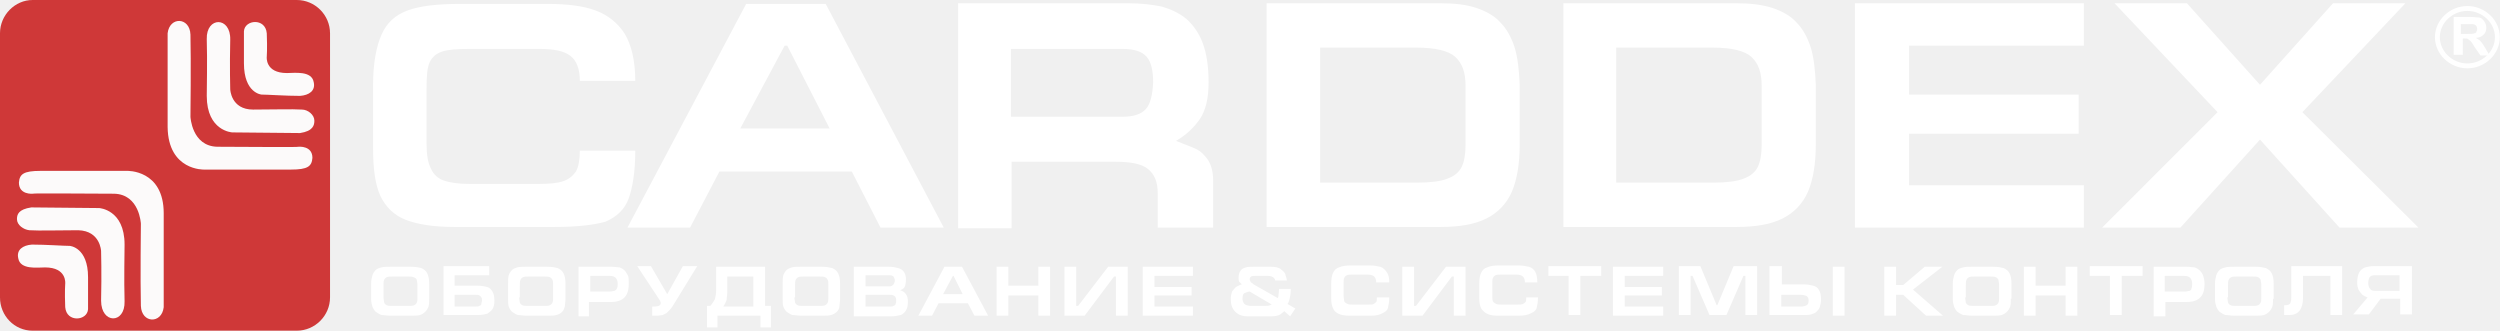
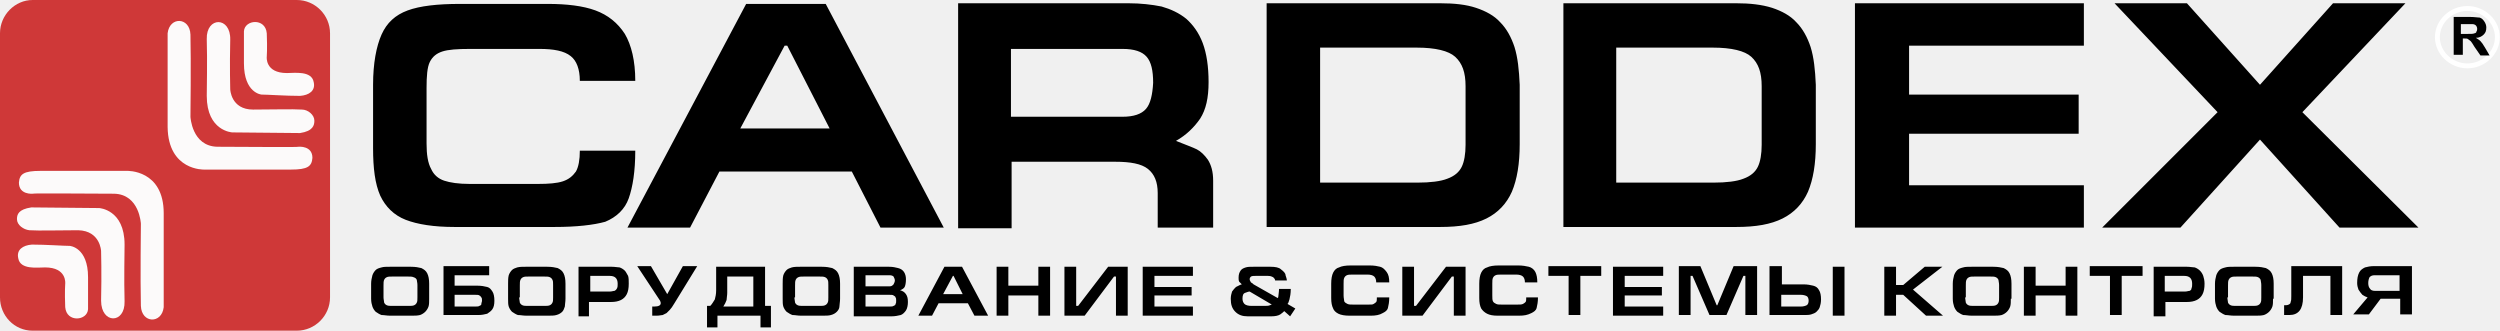
<svg xmlns="http://www.w3.org/2000/svg" version="1.1" id="Слой_1" x="0px" y="0px" viewBox="0 0 383.3 50.6" style="enable-background:new 0 0 383.3 50.6;" xml:space="preserve">
  <style type="text/css">
	.st0{fill:none;stroke:#FFFFFF;stroke-width:0.75;}
- 	.st1{fill:#FFFFFF;}
+ 	.st1{fill:#000000;}
	.st2{fill-rule:evenodd;clip-rule:evenodd;fill:#CE3333;fill-opacity:0.969;}
	.st3{fill-rule:evenodd;clip-rule:evenodd;fill:#FCFAFA;}
</style>
  <g id="Слой_x0020_1">
    <g id="_461865392">
      <path class="st0" d="M378.3,1.3c2.5,0,4.6,2,4.6,4.4s-2.1,4.4-4.6,4.4c-2.5,0-4.6-2-4.6-4.4S375.8,1.3,378.3,1.3z" />
      <g>
        <path class="st1" d="M85,34.8H69.7c-3.2,0-5.7-0.4-7.5-1.1c-1.8-0.7-3.1-2-3.9-3.7c-0.8-1.8-1.1-4.2-1.1-7.3V13     c0-3.3,0.5-5.9,1.3-7.7c0.8-1.8,2.1-3,4-3.7c1.9-0.7,4.6-1,8-1H84c2.9,0,5.4,0.3,7.3,1s3.4,1.9,4.5,3.6c1,1.7,1.6,4.1,1.6,7.2     h-8.5c0-1.8-0.5-3.1-1.4-3.8c-1-0.8-2.6-1.1-4.8-1.1H72.1c-2,0-3.4,0.1-4.3,0.4c-0.9,0.3-1.5,0.8-1.9,1.6c-0.4,0.8-0.5,2.2-0.5,4     v8.5c0,1.7,0.2,3,0.7,3.9c0.4,0.9,1.1,1.5,2,1.8c0.9,0.3,2.2,0.5,3.9,0.5h10.5c1.6,0,2.9-0.1,3.8-0.4c0.9-0.3,1.5-0.8,2-1.5     c0.4-0.7,0.6-1.8,0.6-3.2h8.5c0,3.2-0.4,5.6-1,7.3s-1.9,2.9-3.6,3.6C91,34.5,88.4,34.8,85,34.8z M105.8,34.9h-9.6l18.2-34.3h12.2     l18.1,34.3h-9.7l-4.4-8.6h-20.3L105.8,34.9z M113.5,19.7h13.7L120.7,7h-0.4L113.5,19.7z M155,7.4v10.5h17.1     c1.7,0,2.9-0.4,3.6-1.2c0.7-0.8,1-2.2,1.1-4c0-1.9-0.3-3.2-1-4c-0.7-0.8-1.9-1.2-3.7-1.2H155z M185.7,34.9h-8.2v-5.3     c0-1.7-0.5-2.9-1.5-3.7c-1-0.8-2.7-1.1-5-1.1h-15.9v10.2h-8.2V0.5h26.1c1.9,0,3.6,0.2,5.1,0.5c1.4,0.4,2.7,1,3.8,1.9     c1,0.9,1.9,2.1,2.5,3.7c0.6,1.6,0.9,3.6,0.9,6s-0.4,4.2-1.3,5.6c-0.9,1.3-2.1,2.5-3.7,3.4c1.5,0.6,2.6,1,3.2,1.3     c0.6,0.3,1.2,0.9,1.7,1.6c0.5,0.8,0.8,1.8,0.8,3.2V34.9z M202.5,28h14.8c2,0,3.6-0.2,4.6-0.6c1.1-0.4,1.8-1,2.2-1.8     c0.4-0.8,0.6-2,0.6-3.4v-9c0-2.1-0.5-3.5-1.6-4.5c-1-0.9-3-1.4-5.9-1.4h-14.8V28z M194.3,0.5h26.5c2.2,0,4,0.2,5.5,0.7     c1.5,0.5,2.8,1.2,3.7,2.2c1,1,1.7,2.3,2.2,3.8c0.5,1.6,0.7,3.5,0.8,5.8v9.1c0,3-0.4,5.4-1.2,7.3c-0.8,1.8-2.1,3.2-3.9,4.1     c-1.8,0.9-4.1,1.3-7.1,1.3h-26.6V0.5z M247.9,28h14.8c2,0,3.6-0.2,4.6-0.6c1.1-0.4,1.8-1,2.2-1.8c0.4-0.8,0.6-2,0.6-3.4v-9     c0-2.1-0.5-3.5-1.6-4.5c-1-0.9-3-1.4-5.9-1.4h-14.8V28z M239.7,0.5h26.5c2.1,0,3.9,0.2,5.5,0.7c1.5,0.5,2.8,1.2,3.7,2.2     c1,1,1.7,2.3,2.2,3.8c0.5,1.6,0.7,3.5,0.8,5.8v9.1c0,3-0.4,5.4-1.2,7.3c-0.8,1.8-2.1,3.2-3.9,4.1c-1.8,0.9-4.1,1.3-7.1,1.3h-26.5     V0.5z M284.4,34.9V0.5h35.1V7h-26.8v7.5h26v6h-26v7.9h26.8v6.5H284.4z M335.3,0.5h-11.1L340,17.2l-17.7,17.7h12l12.2-13.5     l12.2,13.5h12.1L353,17.2l15.8-16.7h-11.1L346.5,13L335.3,0.5z" />
        <path class="st1" d="M58.8,45.6c0,0.3,0.1,0.6,0.1,0.8c0.1,0.2,0.2,0.3,0.4,0.4c0.2,0.1,0.5,0.1,0.9,0.1h2.4c0.4,0,0.7,0,0.9-0.1     c0.2-0.1,0.3-0.2,0.4-0.4c0.1-0.2,0.1-0.4,0.1-0.8v-1.9c0-0.4-0.1-0.6-0.1-0.8c-0.1-0.2-0.2-0.3-0.5-0.4     c-0.2-0.1-0.5-0.1-0.9-0.1h-2.3c-0.4,0-0.7,0-0.9,0.1c-0.2,0.1-0.3,0.2-0.4,0.4c-0.1,0.2-0.1,0.5-0.1,0.9V45.6z M65.8,45.8     c0,0.5,0,0.9-0.1,1.2c-0.1,0.3-0.3,0.6-0.5,0.8s-0.5,0.4-0.8,0.5c-0.4,0.1-0.8,0.1-1.3,0.1h-3.3c-0.5,0-0.9-0.1-1.3-0.1     c-0.3-0.1-0.6-0.3-0.9-0.5c-0.2-0.2-0.4-0.5-0.5-0.8c-0.1-0.3-0.2-0.7-0.2-1.2v-2.3c0-0.5,0.1-0.9,0.2-1.3     c0.1-0.3,0.3-0.6,0.5-0.8c0.2-0.2,0.5-0.3,0.9-0.4c0.3-0.1,0.8-0.1,1.3-0.1H63c0.7,0,1.2,0.1,1.6,0.2c0.4,0.2,0.7,0.4,0.9,0.8     c0.2,0.4,0.3,0.9,0.3,1.6V45.8z M67.9,40.8h7.1v1.4h-5.3v1.6h3.5c0.6,0,1.1,0.1,1.5,0.2c0.4,0.1,0.6,0.4,0.8,0.7     c0.2,0.3,0.3,0.8,0.3,1.4c0,0.6-0.1,1-0.3,1.3c-0.2,0.3-0.5,0.5-0.8,0.7c-0.4,0.1-0.8,0.2-1.4,0.2h-5.3V40.8z M69.7,45.2V47h3.1     c0.3,0,0.6,0,0.7-0.1c0.2-0.1,0.3-0.1,0.3-0.3s0.1-0.3,0.1-0.5s0-0.4-0.1-0.5c-0.1-0.1-0.1-0.2-0.3-0.3c-0.1-0.1-0.4-0.1-0.7-0.1     H69.7z M79.6,45.6c0,0.3,0.1,0.6,0.1,0.8c0.1,0.2,0.2,0.3,0.4,0.4c0.2,0.1,0.5,0.1,0.9,0.1h2.4c0.4,0,0.7,0,0.9-0.1     c0.2-0.1,0.3-0.2,0.4-0.4c0.1-0.2,0.1-0.4,0.1-0.8v-1.9c0-0.4,0-0.6-0.1-0.8c-0.1-0.2-0.2-0.3-0.4-0.4c-0.2-0.1-0.5-0.1-0.9-0.1     h-2.3c-0.4,0-0.7,0-0.9,0.1c-0.2,0.1-0.3,0.2-0.4,0.4c-0.1,0.2-0.1,0.5-0.1,0.9V45.6z M86.7,45.8c0,0.5-0.1,0.9-0.1,1.2     c-0.1,0.3-0.2,0.6-0.4,0.8c-0.2,0.2-0.5,0.4-0.9,0.5c-0.3,0.1-0.8,0.1-1.3,0.1h-3.3c-0.5,0-0.9-0.1-1.3-0.1     c-0.3-0.1-0.6-0.3-0.9-0.5c-0.2-0.2-0.4-0.5-0.5-0.8c-0.1-0.3-0.1-0.7-0.1-1.2v-2.3c0-0.5,0-0.9,0.1-1.3c0.1-0.3,0.3-0.6,0.5-0.8     c0.2-0.2,0.5-0.3,0.8-0.4c0.4-0.1,0.8-0.1,1.3-0.1h3.3c0.7,0,1.2,0.1,1.6,0.2c0.4,0.2,0.7,0.4,0.9,0.8c0.2,0.4,0.3,0.9,0.3,1.6     V45.8z M88.7,48.4v-7.5h5.1c0.5,0,0.9,0.1,1.2,0.1c0.3,0.1,0.6,0.3,0.8,0.5c0.2,0.2,0.3,0.5,0.5,0.8c0.1,0.3,0.1,0.7,0.1,1.2     c0,0.7-0.1,1.2-0.3,1.6c-0.2,0.4-0.5,0.7-0.9,0.9c-0.4,0.2-0.9,0.3-1.5,0.3h-3.4v2.2H88.7z M90.5,44.7h3c0.3,0,0.5-0.1,0.7-0.1     c0.2-0.1,0.3-0.2,0.4-0.4s0.1-0.4,0.1-0.7c0-0.4-0.1-0.7-0.3-0.9c-0.2-0.2-0.5-0.3-0.9-0.3h-3V44.7z M104.7,40.8h2.2l-3.5,5.7     c-0.3,0.5-0.5,0.8-0.7,1c-0.2,0.2-0.4,0.4-0.5,0.5c-0.2,0.1-0.4,0.2-0.6,0.3c-0.2,0-0.5,0.1-0.9,0.1h-0.7V47h0.3     c0.7,0,1-0.2,1-0.5c0-0.1,0-0.2-0.1-0.4l-3.5-5.3h2.1l2.5,4.3L104.7,40.8z M108.9,46.9c0.3-0.3,0.5-0.7,0.7-1     c0.1-0.4,0.2-0.8,0.2-1.4v-3.6h1.1h4.6h1.8v6h0.9v3.3h-1.6v-1.8H110v1.8h-1.6v-3.3H108.9z M115.5,46.9v-4.5h-4v2.5     c0,0.4-0.1,0.8-0.1,1.1c-0.1,0.3-0.3,0.7-0.5,1H115.5z M121.8,45.6c0,0.3,0.1,0.6,0.1,0.8c0.1,0.2,0.2,0.3,0.4,0.4     c0.2,0.1,0.5,0.1,0.9,0.1h2.4c0.4,0,0.7,0,0.9-0.1c0.2-0.1,0.3-0.2,0.4-0.4s0.1-0.4,0.1-0.8v-1.9c0-0.4,0-0.6-0.1-0.8     c-0.1-0.2-0.2-0.3-0.4-0.4c-0.2-0.1-0.5-0.1-0.9-0.1h-2.3c-0.4,0-0.7,0-0.9,0.1c-0.2,0.1-0.3,0.2-0.4,0.4     c-0.1,0.2-0.1,0.5-0.1,0.9V45.6z M128.8,45.8c0,0.5-0.1,0.9-0.1,1.2s-0.2,0.6-0.4,0.8c-0.2,0.2-0.5,0.4-0.9,0.5     c-0.3,0.1-0.8,0.1-1.3,0.1h-3.3c-0.5,0-0.9-0.1-1.3-0.1c-0.3-0.1-0.6-0.3-0.9-0.5c-0.2-0.2-0.4-0.5-0.5-0.8     c-0.1-0.3-0.1-0.7-0.1-1.2v-2.3c0-0.5,0-0.9,0.1-1.3c0.1-0.3,0.3-0.6,0.5-0.8c0.2-0.2,0.5-0.3,0.8-0.4c0.4-0.1,0.8-0.1,1.3-0.1     h3.3c0.7,0,1.2,0.1,1.6,0.2c0.4,0.2,0.7,0.4,0.9,0.8c0.2,0.4,0.3,0.9,0.3,1.6V45.8z M132.7,42.3v1.6h3.7c0.3,0,0.4-0.1,0.6-0.3     c0.1-0.2,0.2-0.4,0.2-0.6c0-0.2-0.1-0.4-0.2-0.6c-0.1-0.1-0.3-0.2-0.6-0.2H132.7z M130.9,48.4v-7.5h5.4c0.6,0,1,0.1,1.4,0.2     c0.4,0.1,0.7,0.3,0.9,0.6c0.2,0.3,0.3,0.7,0.3,1.1c0,0.6-0.1,1-0.2,1.2c-0.1,0.2-0.4,0.4-0.7,0.5c0.4,0.1,0.7,0.3,0.9,0.6     c0.2,0.3,0.3,0.6,0.3,1.2c0,0.5-0.1,1-0.3,1.3c-0.2,0.3-0.5,0.6-0.8,0.7c-0.4,0.1-0.9,0.2-1.4,0.2H130.9z M132.7,45.2V47h3.6     c0.3,0,0.6,0,0.7-0.1c0.2-0.1,0.3-0.1,0.3-0.3c0.1-0.1,0.1-0.3,0.1-0.5s0-0.4-0.1-0.5c0-0.1-0.1-0.2-0.3-0.3     c-0.1-0.1-0.4-0.1-0.7-0.1H132.7L132.7,45.2z M142.9,48.4h-2.1l4-7.5h2.7l4,7.5h-2.1l-1-1.9h-4.5L142.9,48.4z M144.6,45.1h3     l-1.4-2.8h-0.1L144.6,45.1z M152.8,48.4v-7.5h1.8v2.9h4.6v-2.9h1.8v7.5h-1.8v-3.1h-4.6v3.1H152.8z M172.9,48.4v-7.5h-3l-4.6,6     H165v-6h-1.8v7.5h3.1l4.5-6h0.3v6H172.9z M175.2,48.4v-7.5h7.7v1.4H177v1.7h5.7v1.3H177V47h5.9v1.4H175.2z M210.2,48.4h-3.3     c-0.7,0-1.3-0.1-1.7-0.3s-0.7-0.5-0.8-0.8c-0.2-0.4-0.3-0.9-0.3-1.6v-2.2c0-0.7,0.1-1.3,0.3-1.7c0.2-0.4,0.5-0.7,0.9-0.8     c0.4-0.2,1-0.3,1.8-0.3h2.9c0.7,0,1.2,0.1,1.6,0.2c0.4,0.1,0.7,0.4,1,0.8c0.3,0.4,0.4,0.9,0.4,1.6H211c0-0.4-0.1-0.7-0.3-0.9     c-0.2-0.2-0.6-0.3-1-0.3h-2.3c-0.4,0-0.7,0-0.9,0.1s-0.3,0.2-0.4,0.4c-0.1,0.2-0.1,0.5-0.1,0.9v1.8c0,0.4,0.1,0.7,0.1,0.9     c0.1,0.2,0.3,0.3,0.5,0.4c0.2,0.1,0.5,0.1,0.9,0.1h2.3c0.4,0,0.7,0,0.8-0.1c0.2-0.1,0.3-0.2,0.4-0.3c0.1-0.1,0.1-0.4,0.1-0.7h1.9     c0,0.7-0.1,1.2-0.2,1.6c-0.1,0.4-0.4,0.6-0.8,0.8C211.5,48.3,210.9,48.4,210.2,48.4z M224.7,48.4v-7.5h-3l-4.6,6h-0.3v-6H215v7.5     h3.1l4.5-6h0.3v6H224.7z M232.9,48.4h-3.3c-0.7,0-1.2-0.1-1.6-0.3s-0.7-0.5-0.9-0.8c-0.2-0.4-0.3-0.9-0.3-1.6v-2.2     c0-0.7,0.1-1.3,0.3-1.7c0.2-0.4,0.5-0.7,0.9-0.8c0.4-0.2,1-0.3,1.8-0.3h3c0.6,0,1.2,0.1,1.6,0.2s0.8,0.4,1,0.8     c0.2,0.4,0.3,0.9,0.3,1.6h-1.9c0-0.4-0.1-0.7-0.3-0.9s-0.6-0.3-1-0.3h-2.3c-0.4,0-0.7,0-0.9,0.1s-0.3,0.2-0.4,0.4     c-0.1,0.2-0.1,0.5-0.1,0.9v1.8c0,0.4,0,0.7,0.1,0.9c0.1,0.2,0.3,0.3,0.5,0.4c0.2,0.1,0.5,0.1,0.9,0.1h2.3c0.4,0,0.7,0,0.9-0.1     s0.3-0.2,0.4-0.3c0.1-0.1,0.1-0.4,0.1-0.7h1.8c0,0.7-0.1,1.2-0.2,1.6c-0.1,0.4-0.4,0.6-0.8,0.8C234.2,48.3,233.7,48.4,232.9,48.4     z M237.4,40.8h8.1v1.5h-3.2v6h-1.8v-6h-3.1V40.8z M247.3,48.4v-7.5h7.7v1.4h-5.9v1.7h5.7v1.3h-5.7V47h5.9v1.4H247.3z M269.1,40.8     h-3.3l-2.5,6h-0.1l-2.5-6h-3.3v7.5h1.8v-6h0.3l2.6,6h2.6l2.6-6h0.3v6h1.8V40.8z M271.3,40.8v7.5h5.2c0.5,0,0.9,0,1.2-0.1     c0.3-0.1,0.6-0.2,0.8-0.4c0.2-0.2,0.4-0.4,0.5-0.7c0.1-0.3,0.2-0.7,0.2-1.2c0-0.6-0.1-1.1-0.3-1.4c-0.2-0.4-0.5-0.6-0.9-0.7     c-0.4-0.1-0.9-0.2-1.5-0.2h-3.3v-2.8H271.3z M273.1,45.2h3c0.4,0,0.7,0.1,0.9,0.2c0.2,0.1,0.3,0.4,0.3,0.7s-0.1,0.6-0.3,0.7     c-0.2,0.1-0.5,0.2-0.9,0.2h-3V45.2z M282.8,48.4h-1.8v-7.5h1.8V48.4z M288.9,48.4v-7.5h1.8v2.8h1.1l3.3-2.8h2.7l-4.5,3.5l4.6,4     h-2.6l-3.5-3.2h-1.1v3.2H288.9z M301.3,45.6c0,0.3,0.1,0.6,0.1,0.8c0.1,0.2,0.2,0.3,0.4,0.4c0.2,0.1,0.5,0.1,0.9,0.1h2.4     c0.4,0,0.7,0,0.9-0.1c0.2-0.1,0.3-0.2,0.4-0.4c0.1-0.2,0.1-0.4,0.1-0.8v-1.9c0-0.4-0.1-0.6-0.1-0.8c-0.1-0.2-0.2-0.3-0.4-0.4     c-0.2-0.1-0.5-0.1-0.9-0.1h-2.3c-0.4,0-0.7,0-0.9,0.1c-0.2,0.1-0.3,0.2-0.4,0.4c-0.1,0.2-0.1,0.5-0.1,0.9V45.6z M308.3,45.8     c0,0.5,0,0.9-0.1,1.2c-0.1,0.3-0.3,0.6-0.5,0.8s-0.5,0.4-0.8,0.5c-0.4,0.1-0.8,0.1-1.3,0.1h-3.3c-0.5,0-0.9-0.1-1.3-0.1     c-0.3-0.1-0.6-0.3-0.9-0.5c-0.2-0.2-0.4-0.5-0.5-0.8c-0.1-0.3-0.2-0.7-0.2-1.2v-2.3c0-0.5,0.1-0.9,0.2-1.3     c0.1-0.3,0.3-0.6,0.5-0.8c0.2-0.2,0.5-0.3,0.9-0.4c0.3-0.1,0.8-0.1,1.3-0.1h3.3c0.7,0,1.2,0.1,1.6,0.2c0.4,0.2,0.7,0.4,0.9,0.8     c0.2,0.4,0.3,0.9,0.3,1.6V45.8z M310.3,48.4v-7.5h1.8v2.9h4.6v-2.9h1.8v7.5h-1.8v-3.1h-4.6v3.1H310.3z M320.4,40.8h8.1v1.5h-3.2     v6h-1.8v-6h-3.1V40.8z M330.2,48.4v-7.5h5.1c0.5,0,0.9,0.1,1.2,0.1c0.3,0.1,0.6,0.3,0.8,0.5c0.2,0.2,0.4,0.5,0.5,0.8     c0.1,0.3,0.2,0.7,0.2,1.2c0,0.7-0.1,1.2-0.3,1.6c-0.2,0.4-0.5,0.7-0.9,0.9s-0.9,0.3-1.5,0.3H332v2.2H330.2z M332,44.7h3     c0.3,0,0.5-0.1,0.7-0.1c0.2-0.1,0.3-0.2,0.3-0.4c0.1-0.2,0.1-0.4,0.1-0.7c0-0.4-0.1-0.7-0.3-0.9c-0.2-0.2-0.5-0.3-0.9-0.3h-3     V44.7z M341.5,45.6c0,0.3,0.1,0.6,0.1,0.8c0.1,0.2,0.2,0.3,0.4,0.4c0.2,0.1,0.5,0.1,0.9,0.1h2.4c0.4,0,0.7,0,0.9-0.1     c0.2-0.1,0.3-0.2,0.4-0.4c0.1-0.2,0.1-0.4,0.1-0.8v-1.9c0-0.4-0.1-0.6-0.1-0.8c-0.1-0.2-0.2-0.3-0.4-0.4     c-0.2-0.1-0.5-0.1-0.9-0.1H343c-0.4,0-0.7,0-0.9,0.1c-0.2,0.1-0.3,0.2-0.4,0.4c-0.1,0.2-0.1,0.5-0.1,0.9V45.6z M348.5,45.8     c0,0.5,0,0.9-0.1,1.2c-0.1,0.3-0.3,0.6-0.5,0.8s-0.5,0.4-0.8,0.5c-0.4,0.1-0.8,0.1-1.3,0.1h-3.3c-0.5,0-0.9-0.1-1.3-0.1     c-0.3-0.1-0.6-0.3-0.9-0.5c-0.2-0.2-0.4-0.5-0.5-0.8c-0.1-0.3-0.2-0.7-0.2-1.2v-2.3c0-0.5,0.1-0.9,0.2-1.3     c0.1-0.3,0.3-0.6,0.5-0.8c0.2-0.2,0.5-0.3,0.9-0.4c0.3-0.1,0.8-0.1,1.3-0.1h3.3c0.7,0,1.2,0.1,1.6,0.2c0.4,0.2,0.7,0.4,0.9,0.8     c0.2,0.4,0.3,0.9,0.3,1.6V45.8z M359.1,40.8v7.5h-1.8v-6h-4.2v3.3c0,1.8-0.7,2.7-2.1,2.7h-0.8v-1.5c0.3,0,0.5,0,0.7-0.1     c0.2-0.1,0.3-0.2,0.3-0.4c0.1-0.2,0.1-0.5,0.1-0.9v-4.6h1.4h4.6H359.1z M367.9,42.3v2.3h-3.7c-0.4,0-0.7-0.1-0.8-0.3     c-0.2-0.2-0.3-0.5-0.3-0.9c0-0.4,0.1-0.7,0.2-0.9c0.2-0.2,0.4-0.3,0.8-0.3H367.9z M369.7,40.8H364c-0.6,0-1,0.1-1.4,0.2     c-0.4,0.2-0.7,0.4-0.9,0.8c-0.2,0.4-0.3,0.9-0.3,1.6c0,0.4,0.1,0.7,0.2,1c0.2,0.3,0.4,0.6,0.6,0.8c0.3,0.2,0.5,0.3,0.8,0.4     l-2.2,2.6h2.4l1.8-2.4h3v2.4h1.8V40.8z M196.9,47.7c-0.1,0.1-0.3,0.3-0.6,0.5s-0.8,0.3-1.4,0.3h-3.6c-0.8,0-1.4-0.2-1.9-0.7     c-0.5-0.5-0.7-1.1-0.7-2c0-0.4,0.1-0.8,0.2-1.1c0.2-0.3,0.4-0.5,0.6-0.7c0.2-0.1,0.4-0.2,0.6-0.3c0.2-0.1,0.3-0.1,0.3-0.1     c0,0,0,0-0.1-0.1c-0.1-0.1-0.2-0.2-0.3-0.3c-0.1-0.2-0.1-0.4-0.1-0.6c0-0.5,0.1-0.8,0.3-1.1c0.2-0.3,0.5-0.4,0.8-0.5     c0.3-0.1,0.7-0.1,1.2-0.1h2.6c0.7,0,1.3,0.1,1.6,0.4c0.4,0.3,0.7,0.6,0.7,0.9c0.1,0.3,0.2,0.6,0.2,0.8V43h-1.8     c0-0.2-0.1-0.3-0.3-0.5c-0.2-0.1-0.4-0.2-0.8-0.2h-1.9c-0.3,0-0.5,0-0.7,0.1c-0.1,0.1-0.2,0.2-0.2,0.4c0,0.2,0.1,0.3,0.2,0.5     c0.2,0.1,0.3,0.2,0.4,0.3l3.7,2.1c0,0,0.1-0.1,0.1-0.3s0.1-0.6,0.1-1.1h1.8c0,0.7-0.1,1.2-0.2,1.6c-0.1,0.4-0.2,0.6-0.3,0.7     l1.2,0.7l-0.8,1.2L196.9,47.7z M191.6,44.7c-0.2,0-0.4,0.1-0.7,0.2c-0.3,0.1-0.4,0.4-0.4,0.9c0,0.3,0.1,0.6,0.3,0.8     s0.6,0.3,1.1,0.3l1.8,0c0.5,0,0.8,0,1-0.1c0.2-0.1,0.3-0.1,0.3-0.1L191.6,44.7z" />
        <path class="st2" d="M5,0h40.5c2.8,0,5.1,2.3,5.1,5.1v40.5c0,2.8-2.3,5.1-5.1,5.1H5c-2.8,0-5-2.3-5-5.1V5.1C0,2.3,2.3,0,5,0z" />
        <path class="st3" d="M19.5,26.2c0,0,5.6-0.2,5.6,6.5c0,6.7,0,14.4,0,14.4c-0.3,2.6-3.4,2.5-3.5-0.2c-0.1-4,0-12.6,0-12.6     s-0.2-4.5-4.1-4.6c-4,0-12.5-0.1-12.5,0c0,0-2.1,0.2-2.1-1.7c0.1-1.3,0.7-1.8,3.3-1.8C10.6,26.2,17.8,26.2,19.5,26.2z" />
        <path class="st3" d="M4.8,31.8l10.4,0.1c0,0,3.9,0.2,3.9,5.6c0,1-0.1,5.4,0,8.7c0.1,3.5-3.6,3.5-3.6-0.1c0.1-4.1,0-7.6,0-7.6     s-0.1-3.1-3.5-3.2c-3.4,0-5.8,0.1-7.5,0c-0.9-0.1-1.9-0.8-1.9-1.7C2.6,32.9,2.8,32.1,4.8,31.8z" />
        <path class="st3" d="M10.7,37.7c0,0,2.8,0.2,2.8,4.8c0,4.6,0,4.6,0,4.9c-0.1,1.8-3.3,2.1-3.5-0.3c-0.1-2.4,0-3.6,0-3.6     s0.3-2.5-3.1-2.5c-1.1,0-3.8,0.4-4.1-1.4c-0.3-1.3,0.7-2,2.1-2.1C7,37.5,9.8,37.7,10.7,37.7z" />
        <path class="st3" d="M31.3,26c0,0-5.5,0.2-5.6-6.5c0-6.7,0-14.4,0-14.4c0.3-2.6,3.4-2.5,3.5,0.2c0.1,4,0,12.6,0,12.6     s0.2,4.5,4.1,4.6c4,0,12.5,0.1,12.5,0c0,0,2.1-0.2,2.1,1.7c-0.1,1.3-0.7,1.8-3.3,1.8C40.2,26,33,26,31.3,26z" />
        <path class="st3" d="M46,20.4l-10.4-0.1c0,0-3.9-0.2-3.9-5.6c0-1,0.1-5.4,0-8.7c-0.1-3.5,3.7-3.5,3.6,0.1c-0.1,4.1,0,7.6,0,7.6     s0.1,3.1,3.5,3.1c3.4,0,5.8-0.1,7.5,0c0.9,0,1.9,0.8,1.9,1.7C48.2,19.2,48,20.1,46,20.4z" />
        <path class="st3" d="M40.1,14.5c0,0-2.7-0.2-2.7-4.8s0-4.6,0-4.9c0.1-1.8,3.3-2.1,3.5,0.3c0.1,2.4,0,3.6,0,3.6s-0.3,2.5,3.1,2.5     c1.1,0,3.8-0.4,4.1,1.4c0.3,1.3-0.7,2-2.1,2.1C43.8,14.7,41,14.5,40.1,14.5z" />
      </g>
      <path class="st1" d="M376.2,8.6v-6h2.6c0.6,0,1.1,0.1,1.4,0.1c0.3,0.1,0.5,0.3,0.7,0.6c0.2,0.3,0.3,0.6,0.3,0.9    c0,0.5-0.1,0.8-0.4,1.1c-0.3,0.3-0.7,0.5-1.2,0.5c0.3,0.2,0.5,0.3,0.7,0.5c0.2,0.2,0.4,0.5,0.7,1l0.7,1.2h-1.4l-0.9-1.3    c-0.3-0.5-0.5-0.8-0.6-0.9c-0.1-0.1-0.3-0.2-0.4-0.3c-0.1-0.1-0.3-0.1-0.6-0.1h-0.2v2.5H376.2z M377.4,5.2h0.9    c0.6,0,0.9,0,1.1-0.1c0.1,0,0.3-0.1,0.3-0.3c0.1-0.1,0.1-0.3,0.1-0.4c0-0.2-0.1-0.4-0.2-0.5c-0.1-0.1-0.3-0.2-0.5-0.2    c-0.1,0-0.4,0-0.9,0h-0.9V5.2z" />
    </g>
  </g>
</svg>
